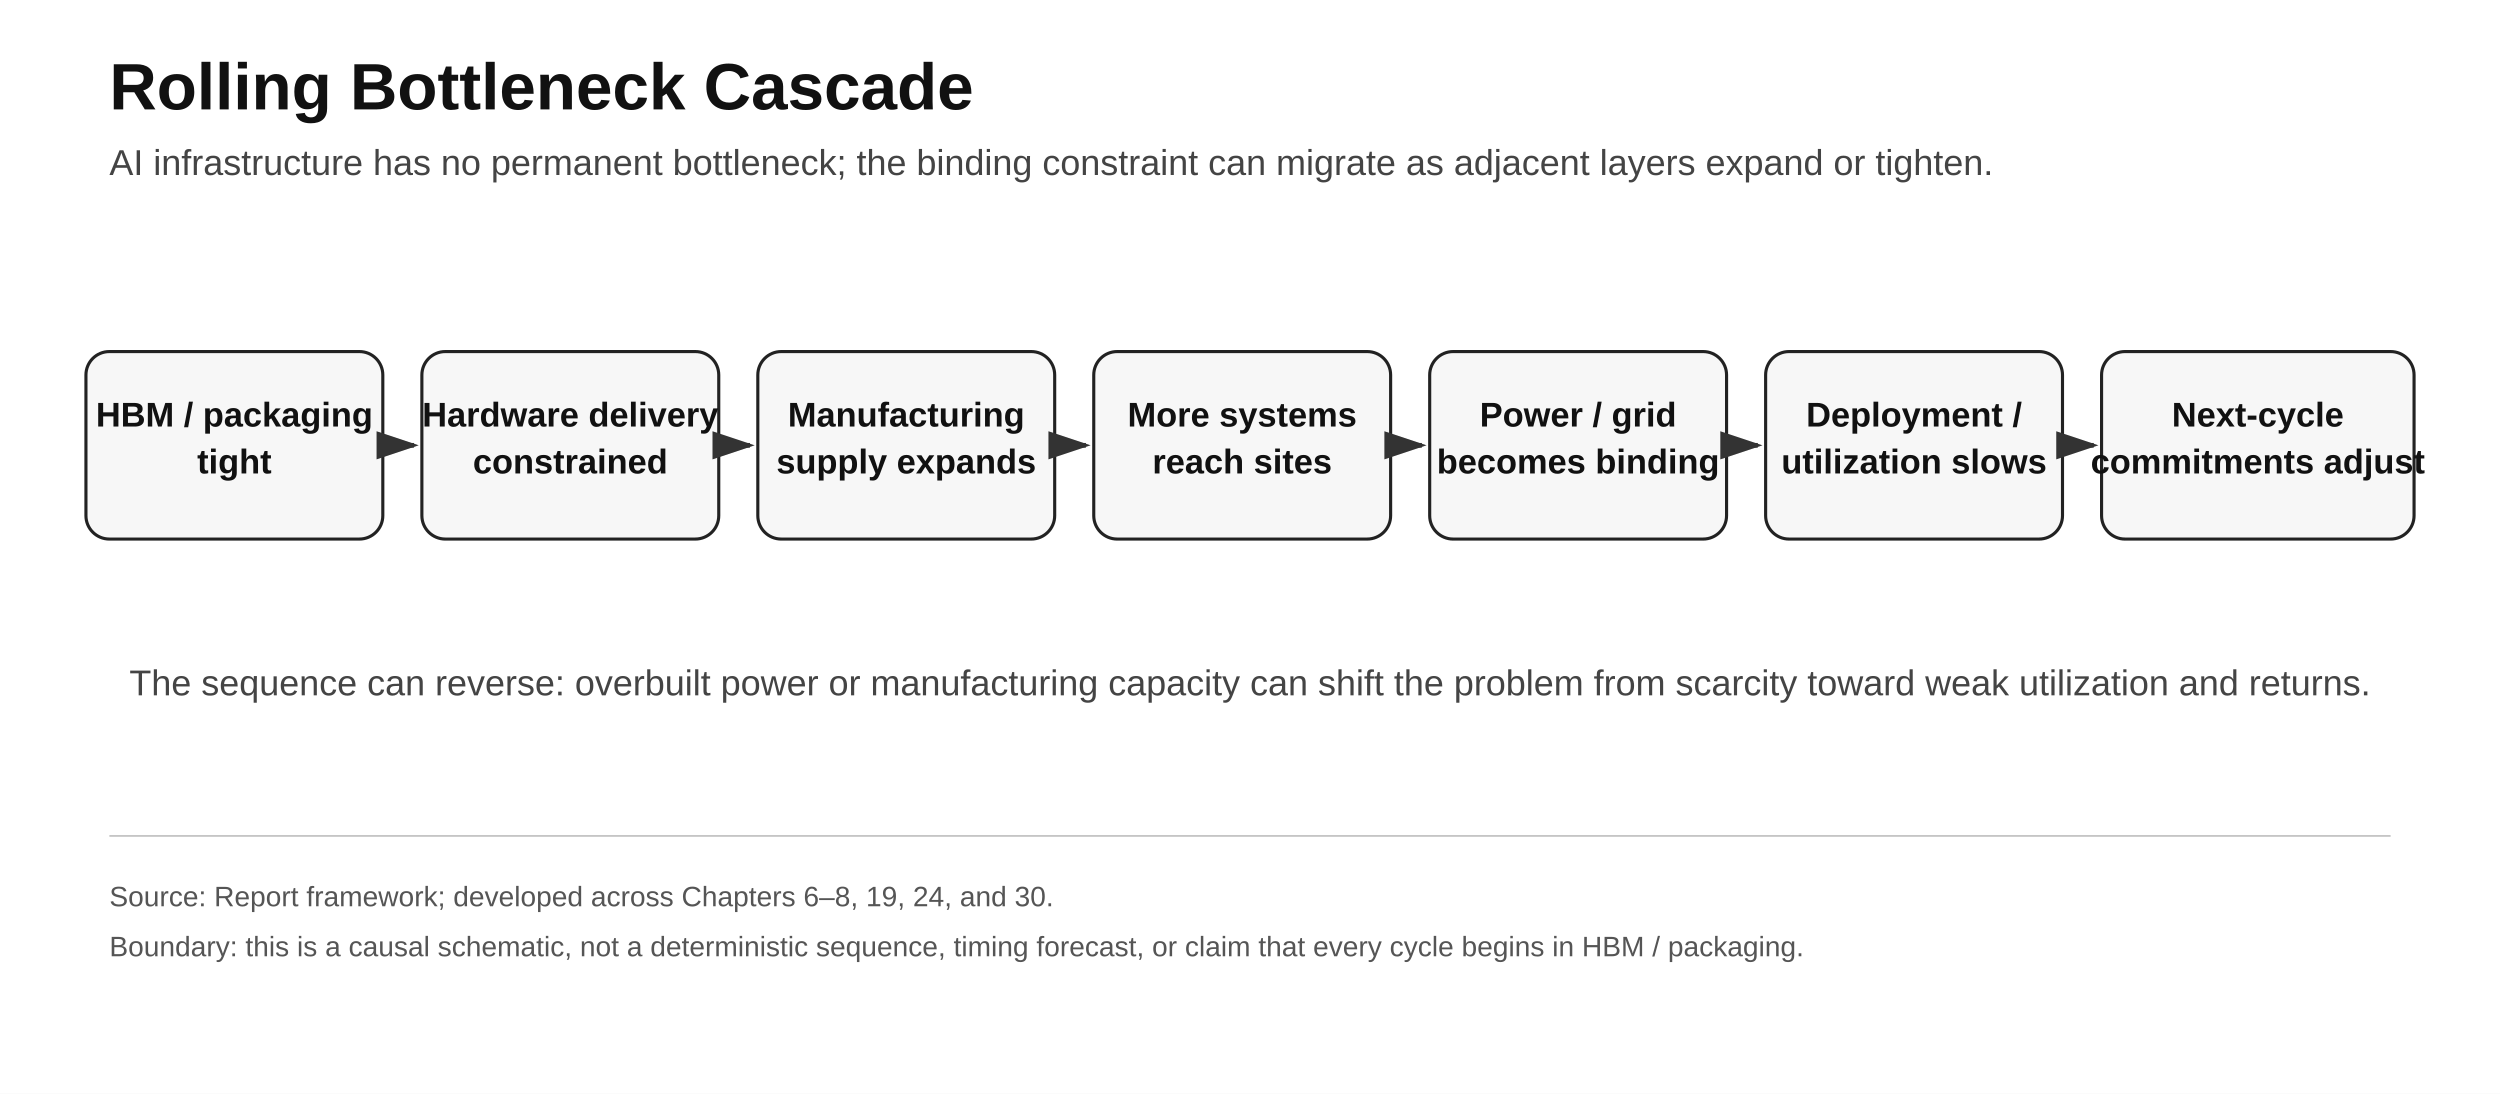
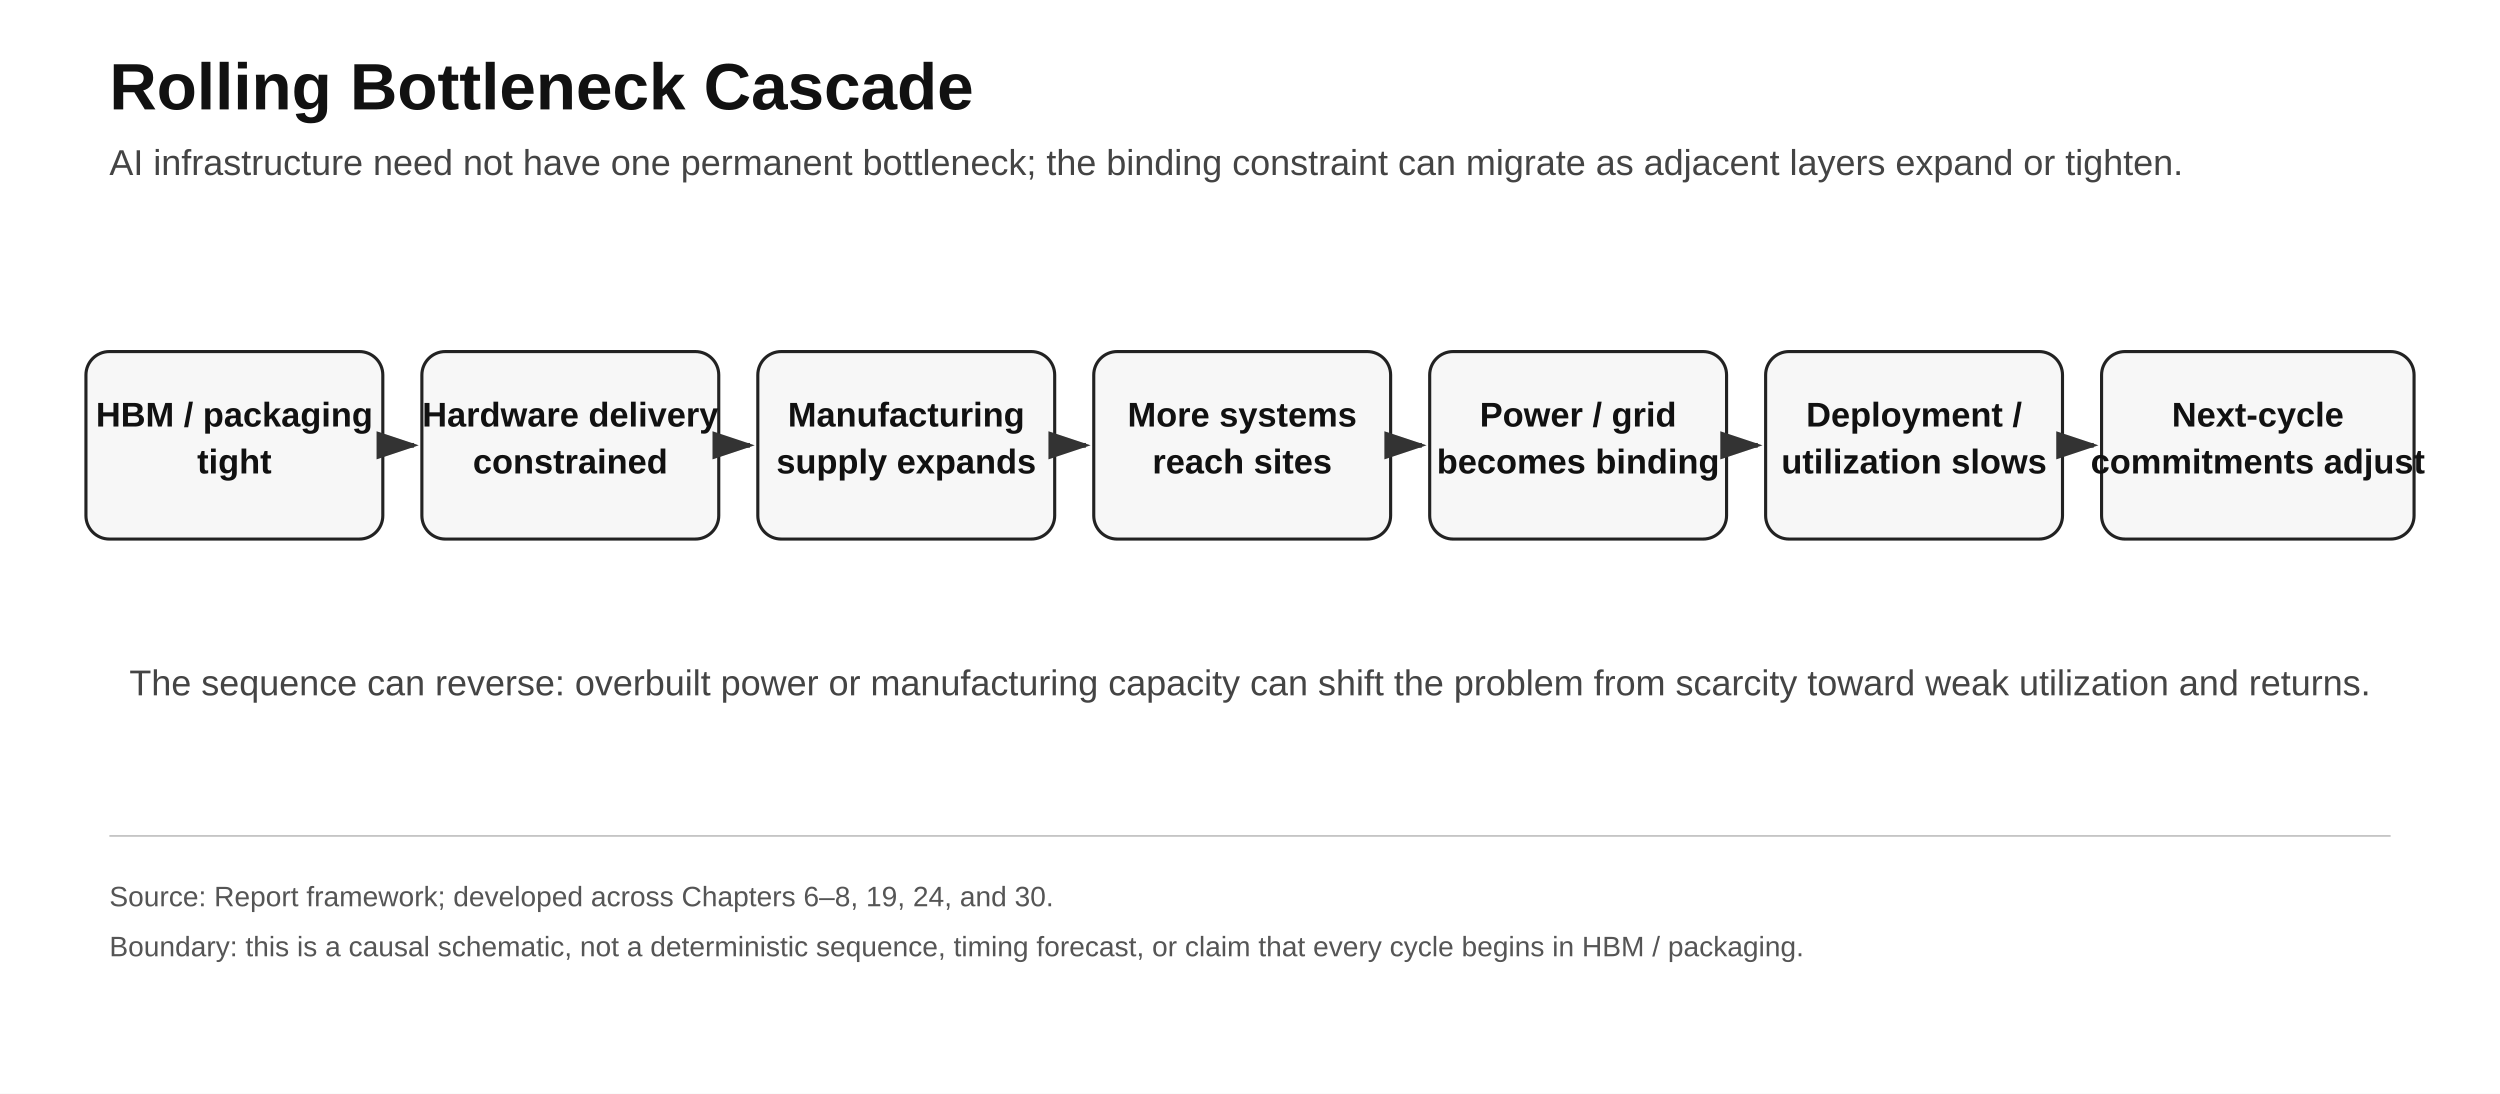
<svg xmlns="http://www.w3.org/2000/svg" width="1600" height="700" viewBox="0 0 1600 700" role="img" aria-labelledby="title desc">
  <rect width="1600" height="700" fill="white" />
  <style>text{font-family:Arial,Helvetica,sans-serif;fill:#111}.t{font-size:42px;font-weight:700}.s{font-size:23px;fill:#444}.box{fill:#f7f7f7;stroke:#222;stroke-width:2}.b{font-size:22px;font-weight:700}.n{font-size:18px;fill:#555}.a{stroke:#333;stroke-width:3;marker-end:url(#m)}</style>
  <defs>
    <marker id="m" markerWidth="10" markerHeight="10" refX="8" refY="3" orient="auto">
      <path d="M0,0 L0,6 L9,3 z" fill="#333" />
    </marker>
  </defs>
  <text x="70" y="70" class="t">Rolling Bottleneck Cascade</text>
-   <text x="70" y="112" class="s">AI infrastructure has no permanent bottleneck; the binding constraint can migrate as adjacent layers expand or tighten.</text>
+   <text x="70" y="112" class="s">AI infrastructure need not have one permanent bottleneck; the binding constraint can migrate as adjacent layers expand or tighten.</text>
  <g transform="translate(55 225)">
    <rect class="box" x="0" y="0" width="190" height="120" rx="15" />
    <text class="b" x="95" y="48" text-anchor="middle">HBM / packaging</text>
    <text class="b" x="95" y="78" text-anchor="middle">tight</text>
    <rect class="box" x="215" y="0" width="190" height="120" rx="15" />
    <text class="b" x="310" y="48" text-anchor="middle">Hardware delivery</text>
    <text class="b" x="310" y="78" text-anchor="middle">constrained</text>
    <rect class="box" x="430" y="0" width="190" height="120" rx="15" />
    <text class="b" x="525" y="48" text-anchor="middle">Manufacturing</text>
    <text class="b" x="525" y="78" text-anchor="middle">supply expands</text>
    <rect class="box" x="645" y="0" width="190" height="120" rx="15" />
    <text class="b" x="740" y="48" text-anchor="middle">More systems</text>
    <text class="b" x="740" y="78" text-anchor="middle">reach sites</text>
    <rect class="box" x="860" y="0" width="190" height="120" rx="15" />
    <text class="b" x="955" y="48" text-anchor="middle">Power / grid</text>
    <text class="b" x="955" y="78" text-anchor="middle">becomes binding</text>
    <rect class="box" x="1075" y="0" width="190" height="120" rx="15" />
    <text class="b" x="1170" y="48" text-anchor="middle">Deployment /</text>
    <text class="b" x="1170" y="78" text-anchor="middle">utilization slows</text>
    <rect class="box" x="1290" y="0" width="200" height="120" rx="15" />
    <text class="b" x="1390" y="48" text-anchor="middle">Next-cycle</text>
    <text class="b" x="1390" y="78" text-anchor="middle">commitments adjust</text>
    <line class="a" x1="190" y1="60" x2="210" y2="60" />
    <line class="a" x1="405" y1="60" x2="425" y2="60" />
    <line class="a" x1="620" y1="60" x2="640" y2="60" />
    <line class="a" x1="835" y1="60" x2="855" y2="60" />
    <line class="a" x1="1050" y1="60" x2="1070" y2="60" />
    <line class="a" x1="1265" y1="60" x2="1285" y2="60" />
  </g>
  <text x="800" y="445" class="s" text-anchor="middle">The sequence can reverse: overbuilt power or manufacturing capacity can shift the problem from scarcity toward weak utilization and returns.</text>
  <line x1="70" y1="535" x2="1530" y2="535" stroke="#bbb" />
  <text x="70" y="580" class="n">Source: Report framework; developed across Chapters 6–8, 19, 24, and 30.</text>
  <text x="70" y="612" class="n">Boundary: this is a causal schematic, not a deterministic sequence, timing forecast, or claim that every cycle begins in HBM / packaging.</text>
</svg>
